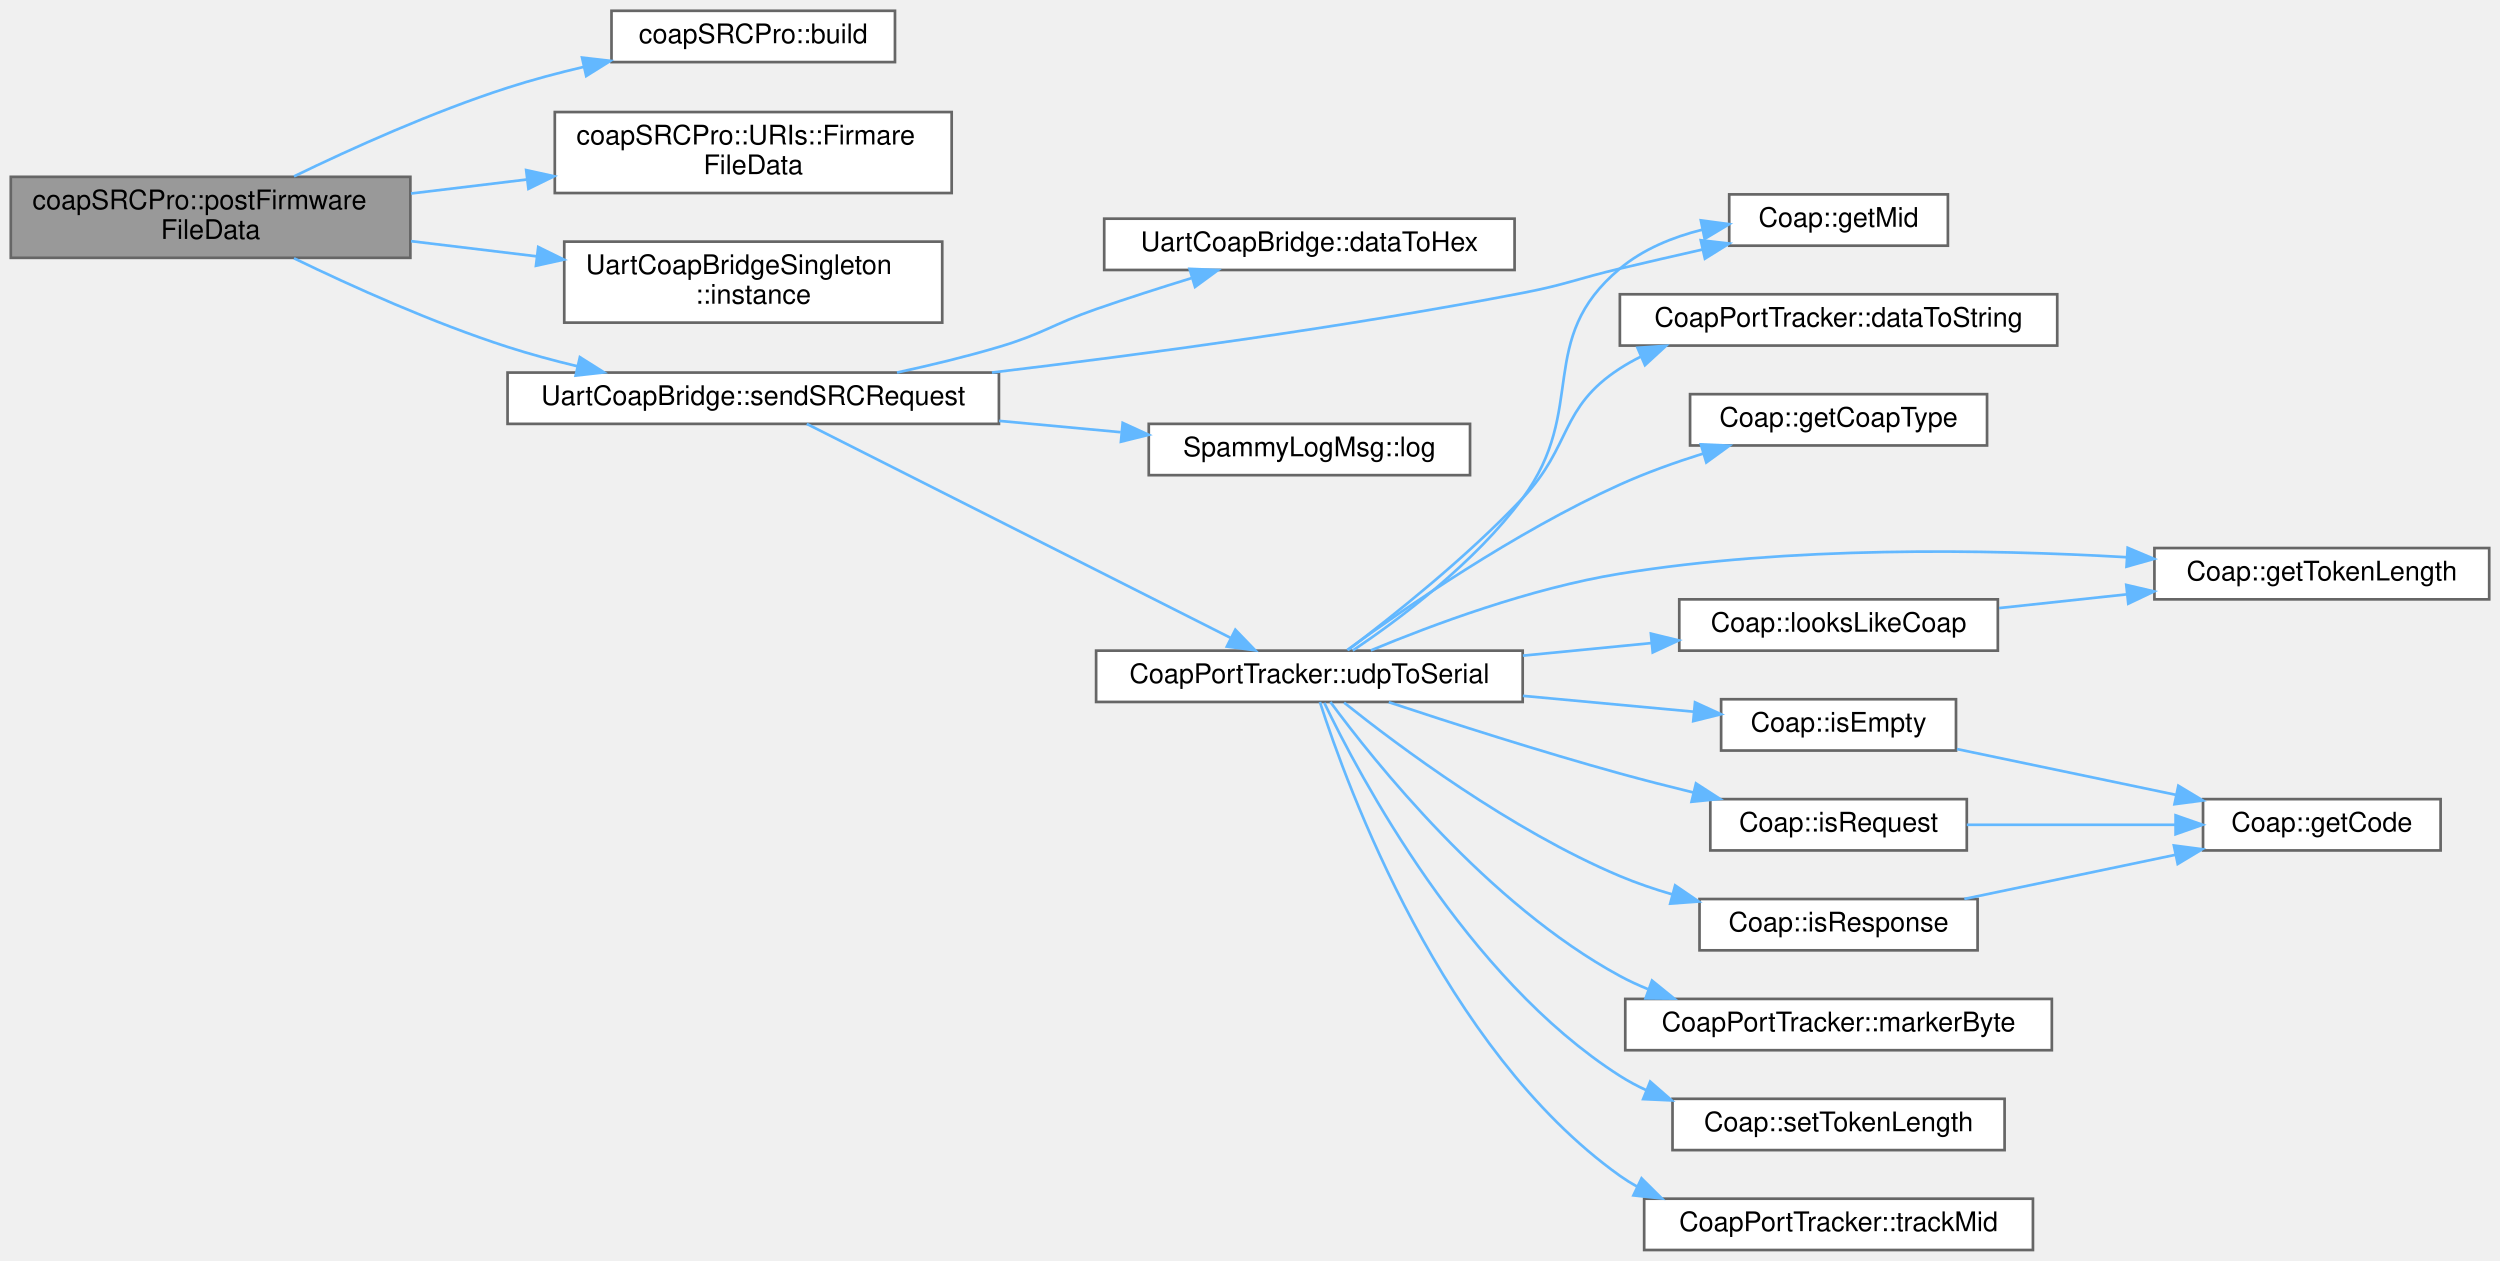
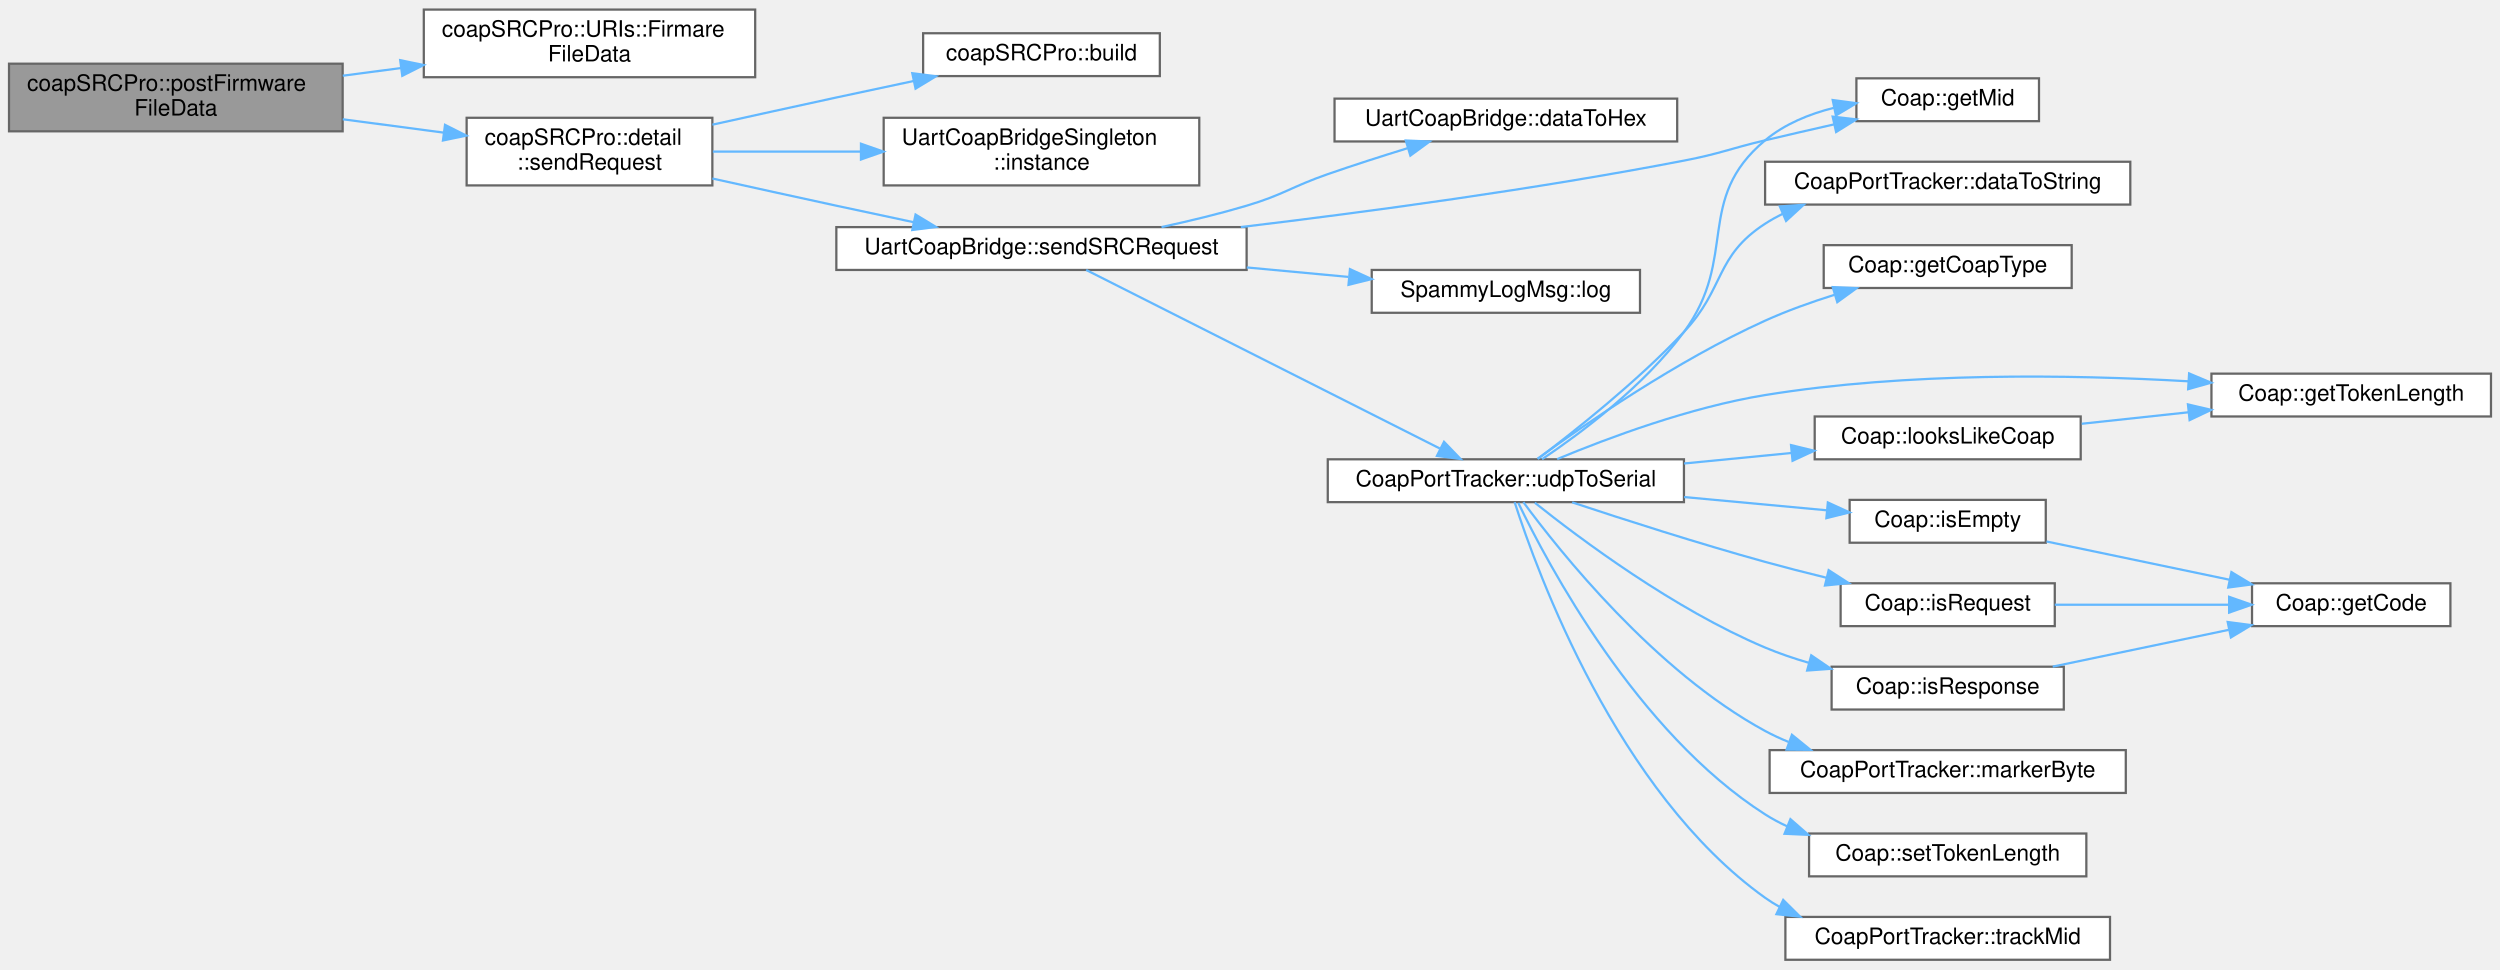
- <svg xmlns="http://www.w3.org/2000/svg" xmlns:xlink="http://www.w3.org/1999/xlink" width="926pt" height="467pt" viewBox="0.00 0.00 926.00 467.00">
-   <g id="graph0" class="graph" transform="scale(1 1) rotate(0) translate(4 463)">
+ <svg xmlns="http://www.w3.org/2000/svg" xmlns:xlink="http://www.w3.org/1999/xlink" width="1109pt" height="430pt" viewBox="0.00 0.00 1109.00 429.50">
+   <g id="graph0" class="graph" transform="scale(1 1) rotate(0) translate(4 425.5)">
    <g id="Node000001" class="node">
      <g id="a_Node000001">
-         <a xlink:title=" ">
+         <a xlink:title="Upload firmware file chunk data.">
          <polygon fill="#999999" stroke="#666666" points="148,-397.5 0,-397.5 0,-367.5 148,-367.5 148,-397.5" />
          <text text-anchor="start" x="8" y="-385.5" font-family="Helvetica,sans-Serif" font-size="10.00">coapSRCPro::postFirmware</text>
          <text text-anchor="middle" x="74" y="-374.5" font-family="Helvetica,sans-Serif" font-size="10.00">FileData</text>
        </a>
      </g>
    </g>
    <g id="Node000002" class="node">
      <g id="a_Node000002">
-         <a xlink:href="namespacecoapSRCPro.html#a7c0a5f2fdd9c2658b883a0c290caef10" target="_top" xlink:title=" ">
-           <polygon fill="white" stroke="#666666" points="327.5,-459 222.5,-459 222.5,-440 327.5,-440 327.5,-459" />
-           <text text-anchor="middle" x="275" y="-447" font-family="Helvetica,sans-Serif" font-size="10.00">coapSRCPro::build</text>
+         <a xlink:href="namespacecoapSRCPro_1_1URIs.html#ad220d30947e198b9b32110df5fdc1fdf" target="_top" xlink:title=" ">
+           <polygon fill="white" stroke="#666666" points="331,-421.5 184,-421.5 184,-391.5 331,-391.5 331,-421.5" />
+           <text text-anchor="start" x="192" y="-409.5" font-family="Helvetica,sans-Serif" font-size="10.00">coapSRCPro::URIs::Firmare</text>
+           <text text-anchor="middle" x="257.5" y="-398.5" font-family="Helvetica,sans-Serif" font-size="10.00">FileData</text>
        </a>
      </g>
    </g>
    <g id="edge1_Node000001_Node000002" class="edge">
      <g id="a_edge1_Node000001_Node000002">
        <a xlink:title=" ">
-           <path fill="none" stroke="#63b8ff" d="M104.89,-397.67C126.43,-408.11 156.44,-421.63 184,-430.5 193.03,-433.41 202.71,-435.99 212.25,-438.23" />
-           <polygon fill="#63b8ff" stroke="#63b8ff" points="211.59,-441.67 222.12,-440.46 213.13,-434.84 211.59,-441.67" />
+           <path fill="none" stroke="#63b8ff" d="M148.04,-392.16C156.53,-393.28 165.25,-394.43 173.86,-395.57" />
+           <polygon fill="#63b8ff" stroke="#63b8ff" points="173.53,-399.06 183.91,-396.9 174.45,-392.12 173.53,-399.06" />
        </a>
      </g>
    </g>
    <g id="Node000003" class="node">
      <g id="a_Node000003">
-         <a xlink:href="namespacecoapSRCPro_1_1URIs.html#ad220d30947e198b9b32110df5fdc1fdf" target="_top" xlink:title=" ">
-           <polygon fill="white" stroke="#666666" points="348.5,-421.5 201.5,-421.5 201.5,-391.5 348.5,-391.5 348.5,-421.5" />
-           <text text-anchor="start" x="209.5" y="-409.5" font-family="Helvetica,sans-Serif" font-size="10.00">coapSRCPro::URIs::Firmare</text>
-           <text text-anchor="middle" x="275" y="-398.5" font-family="Helvetica,sans-Serif" font-size="10.00">FileData</text>
+         <a xlink:href="namespacecoapSRCPro_1_1detail.html#a57db511d79e1217412f2e7b4b6b87414" target="_top" xlink:title=" ">
+           <polygon fill="white" stroke="#666666" points="312,-373.5 203,-373.5 203,-343.5 312,-343.5 312,-373.5" />
+           <text text-anchor="start" x="211" y="-361.5" font-family="Helvetica,sans-Serif" font-size="10.00">coapSRCPro::detail</text>
+           <text text-anchor="middle" x="257.5" y="-350.5" font-family="Helvetica,sans-Serif" font-size="10.00">::sendRequest</text>
        </a>
      </g>
    </g>
    <g id="edge2_Node000001_Node000003" class="edge">
      <g id="a_edge2_Node000001_Node000003">
        <a xlink:title=" ">
-           <path fill="none" stroke="#63b8ff" d="M148.25,-391.33C162.16,-393.01 176.81,-394.78 191,-396.49" />
-           <polygon fill="#63b8ff" stroke="#63b8ff" points="190.89,-400 201.23,-397.72 191.73,-393.05 190.89,-400" />
+           <path fill="none" stroke="#63b8ff" d="M148.04,-372.84C162.78,-370.89 178.17,-368.86 192.58,-366.95" />
+           <polygon fill="#63b8ff" stroke="#63b8ff" points="193.41,-370.37 202.86,-365.59 192.49,-363.43 193.41,-370.37" />
        </a>
      </g>
    </g>
    <g id="Node000004" class="node">
      <g id="a_Node000004">
-         <a xlink:href="classUartCoapBridgeSingleton.html#afc600618aaee339e66b8047b4084af42" target="_top" xlink:title=" ">
-           <polygon fill="white" stroke="#666666" points="345,-373.5 205,-373.5 205,-343.5 345,-343.5 345,-373.5" />
-           <text text-anchor="start" x="213" y="-361.5" font-family="Helvetica,sans-Serif" font-size="10.00">UartCoapBridgeSingleton</text>
-           <text text-anchor="middle" x="275" y="-350.5" font-family="Helvetica,sans-Serif" font-size="10.00">::instance</text>
-         </a>
-       </g>
-     </g>
-     <g id="edge3_Node000001_Node000004" class="edge">
-       <g id="a_edge3_Node000001_Node000004">
-         <a xlink:title=" ">
-           <path fill="none" stroke="#63b8ff" d="M148.25,-373.67C163.43,-371.83 179.49,-369.9 194.88,-368.04" />
-           <polygon fill="#63b8ff" stroke="#63b8ff" points="195.36,-371.51 204.87,-366.84 194.52,-364.56 195.36,-371.51" />
+         <a xlink:href="namespacecoapSRCPro.html#a7c0a5f2fdd9c2658b883a0c290caef10" target="_top" xlink:title=" ">
+           <polygon fill="white" stroke="#666666" points="510.5,-411 405.5,-411 405.5,-392 510.5,-392 510.5,-411" />
+           <text text-anchor="middle" x="458" y="-399" font-family="Helvetica,sans-Serif" font-size="10.00">coapSRCPro::build</text>
+         </a>
+       </g>
+     </g>
+     <g id="edge3_Node000003_Node000004" class="edge">
+       <g id="a_edge3_Node000003_Node000004">
+         <a xlink:title=" ">
+           <path fill="none" stroke="#63b8ff" d="M312.01,-370.44C329.53,-374.32 349.09,-378.63 367,-382.5 378.11,-384.9 389.99,-387.43 401.37,-389.84" />
+           <polygon fill="#63b8ff" stroke="#63b8ff" points="400.69,-393.28 411.2,-391.92 402.14,-386.43 400.69,-393.28" />
        </a>
      </g>
    </g>
    <g id="Node000005" class="node">
      <g id="a_Node000005">
-         <a xlink:href="classUartCoapBridge.html#aa4ee44522786a3581ea4d787ff3c1b10" target="_top" xlink:title=" ">
-           <polygon fill="white" stroke="#666666" points="366,-325 184,-325 184,-306 366,-306 366,-325" />
-           <text text-anchor="middle" x="275" y="-313" font-family="Helvetica,sans-Serif" font-size="10.00">UartCoapBridge::sendSRCRequest</text>
-         </a>
-       </g>
-     </g>
-     <g id="edge4_Node000001_Node000005" class="edge">
-       <g id="a_edge4_Node000001_Node000005">
-         <a xlink:title=" ">
-           <path fill="none" stroke="#63b8ff" d="M104.89,-367.33C126.43,-356.89 156.44,-343.37 184,-334.5 192.28,-331.83 201.12,-329.44 209.89,-327.33" />
-           <polygon fill="#63b8ff" stroke="#63b8ff" points="210.79,-330.71 219.75,-325.06 209.22,-323.89 210.79,-330.71" />
+         <a xlink:href="classUartCoapBridgeSingleton.html#afc600618aaee339e66b8047b4084af42" target="_top" xlink:title=" ">
+           <polygon fill="white" stroke="#666666" points="528,-373.5 388,-373.5 388,-343.5 528,-343.5 528,-373.5" />
+           <text text-anchor="start" x="396" y="-361.5" font-family="Helvetica,sans-Serif" font-size="10.00">UartCoapBridgeSingleton</text>
+           <text text-anchor="middle" x="458" y="-350.5" font-family="Helvetica,sans-Serif" font-size="10.00">::instance</text>
+         </a>
+       </g>
+     </g>
+     <g id="edge4_Node000003_Node000005" class="edge">
+       <g id="a_edge4_Node000003_Node000005">
+         <a xlink:title=" ">
+           <path fill="none" stroke="#63b8ff" d="M312.22,-358.5C332.43,-358.5 355.86,-358.5 377.9,-358.5" />
+           <polygon fill="#63b8ff" stroke="#63b8ff" points="377.92,-362 387.92,-358.5 377.92,-355 377.92,-362" />
        </a>
      </g>
    </g>
    <g id="Node000006" class="node">
      <g id="a_Node000006">
-         <a xlink:href="classUartCoapBridge.html#ae8f44c298022621122992b98cde6b4dc" target="_top" xlink:title=" ">
-           <polygon fill="white" stroke="#666666" points="557,-382 405,-382 405,-363 557,-363 557,-382" />
-           <text text-anchor="middle" x="481" y="-370" font-family="Helvetica,sans-Serif" font-size="10.00">UartCoapBridge::dataToHex</text>
-         </a>
-       </g>
-     </g>
-     <g id="edge5_Node000005_Node000006" class="edge">
-       <g id="a_edge5_Node000005_Node000006">
-         <a xlink:title=" ">
-           <path fill="none" stroke="#63b8ff" d="M328.24,-325.02C340.71,-327.71 353.91,-330.9 366,-334.5 382.45,-339.4 385.79,-342.86 402,-348.5 413.39,-352.46 425.82,-356.44 437.34,-359.99" />
-           <polygon fill="#63b8ff" stroke="#63b8ff" points="436.61,-363.42 447.19,-362.98 438.64,-356.72 436.61,-363.42" />
+         <a xlink:href="classUartCoapBridge.html#aa4ee44522786a3581ea4d787ff3c1b10" target="_top" xlink:title=" ">
+           <polygon fill="white" stroke="#666666" points="549,-325 367,-325 367,-306 549,-306 549,-325" />
+           <text text-anchor="middle" x="458" y="-313" font-family="Helvetica,sans-Serif" font-size="10.00">UartCoapBridge::sendSRCRequest</text>
+         </a>
+       </g>
+     </g>
+     <g id="edge5_Node000003_Node000006" class="edge">
+       <g id="a_edge5_Node000003_Node000006">
+         <a xlink:title=" ">
+           <path fill="none" stroke="#63b8ff" d="M312.01,-346.56C329.53,-342.68 349.09,-338.37 367,-334.5 378.11,-332.1 389.99,-329.57 401.37,-327.16" />
+           <polygon fill="#63b8ff" stroke="#63b8ff" points="402.14,-330.57 411.2,-325.08 400.69,-323.72 402.14,-330.57" />
        </a>
      </g>
    </g>
    <g id="Node000007" class="node">
      <g id="a_Node000007">
-         <a xlink:href="namespaceCoap.html#a4eafc1dd1abf0cd1b2cea134fd3c7fa0" target="_top" xlink:title=" ">
-           <polygon fill="white" stroke="#666666" points="717.5,-391 636.5,-391 636.5,-372 717.5,-372 717.5,-391" />
-           <text text-anchor="middle" x="677" y="-379" font-family="Helvetica,sans-Serif" font-size="10.00">Coap::getMid</text>
-         </a>
-       </g>
-     </g>
-     <g id="edge6_Node000005_Node000007" class="edge">
-       <g id="a_edge6_Node000005_Node000007">
-         <a xlink:title=" ">
-           <path fill="none" stroke="#63b8ff" d="M363.41,-325.02C419.78,-331.76 494.52,-341.86 560,-354.5 576.19,-357.63 579.95,-359.69 596,-363.5 605.87,-365.84 616.44,-368.28 626.56,-370.57" />
-           <polygon fill="#63b8ff" stroke="#63b8ff" points="625.96,-374.02 636.49,-372.8 627.5,-367.19 625.96,-374.02" />
+         <a xlink:href="classUartCoapBridge.html#ae8f44c298022621122992b98cde6b4dc" target="_top" xlink:title=" ">
+           <polygon fill="white" stroke="#666666" points="740,-382 588,-382 588,-363 740,-363 740,-382" />
+           <text text-anchor="middle" x="664" y="-370" font-family="Helvetica,sans-Serif" font-size="10.00">UartCoapBridge::dataToHex</text>
+         </a>
+       </g>
+     </g>
+     <g id="edge6_Node000006_Node000007" class="edge">
+       <g id="a_edge6_Node000006_Node000007">
+         <a xlink:title=" ">
+           <path fill="none" stroke="#63b8ff" d="M511.24,-325.02C523.71,-327.71 536.91,-330.9 549,-334.5 565.45,-339.4 568.79,-342.86 585,-348.5 596.39,-352.46 608.82,-356.44 620.34,-359.99" />
+           <polygon fill="#63b8ff" stroke="#63b8ff" points="619.61,-363.42 630.19,-362.98 621.64,-356.72 619.61,-363.42" />
        </a>
      </g>
    </g>
    <g id="Node000008" class="node">
      <g id="a_Node000008">
-         <a xlink:href="classSpammyLogMsg.html#aeca5f9ecea6b9b3f3725e9f1a8875f73" target="_top" xlink:title=" ">
-           <polygon fill="white" stroke="#666666" points="540.5,-306 421.5,-306 421.5,-287 540.5,-287 540.5,-306" />
-           <text text-anchor="middle" x="481" y="-294" font-family="Helvetica,sans-Serif" font-size="10.00">SpammyLogMsg::log</text>
-         </a>
-       </g>
-     </g>
-     <g id="edge7_Node000005_Node000008" class="edge">
-       <g id="a_edge7_Node000005_Node000008">
-         <a xlink:title=" ">
-           <path fill="none" stroke="#63b8ff" d="M366.07,-307.11C381.19,-305.7 396.66,-304.26 411.13,-302.91" />
-           <polygon fill="#63b8ff" stroke="#63b8ff" points="411.84,-306.36 421.47,-301.95 411.19,-299.39 411.84,-306.36" />
+         <a xlink:href="namespaceCoap.html#a4eafc1dd1abf0cd1b2cea134fd3c7fa0" target="_top" xlink:title=" ">
+           <polygon fill="white" stroke="#666666" points="900.5,-391 819.5,-391 819.5,-372 900.5,-372 900.5,-391" />
+           <text text-anchor="middle" x="860" y="-379" font-family="Helvetica,sans-Serif" font-size="10.00">Coap::getMid</text>
+         </a>
+       </g>
+     </g>
+     <g id="edge7_Node000006_Node000008" class="edge">
+       <g id="a_edge7_Node000006_Node000008">
+         <a xlink:title=" ">
+           <path fill="none" stroke="#63b8ff" d="M546.41,-325.02C602.78,-331.76 677.52,-341.86 743,-354.5 759.19,-357.63 762.95,-359.69 779,-363.5 788.87,-365.84 799.44,-368.28 809.56,-370.57" />
+           <polygon fill="#63b8ff" stroke="#63b8ff" points="808.96,-374.02 819.49,-372.8 810.5,-367.19 808.96,-374.02" />
        </a>
      </g>
    </g>
    <g id="Node000009" class="node">
      <g id="a_Node000009">
-         <a xlink:href="classCoapPortTracker.html#a463ad2f33a1aae8905340f5f7881754a" target="_top" xlink:title=" ">
-           <polygon fill="white" stroke="#666666" points="560,-222 402,-222 402,-203 560,-203 560,-222" />
-           <text text-anchor="middle" x="481" y="-210" font-family="Helvetica,sans-Serif" font-size="10.00">CoapPortTracker::udpToSerial</text>
-         </a>
-       </g>
-     </g>
-     <g id="edge8_Node000005_Node000009" class="edge">
-       <g id="a_edge8_Node000005_Node000009">
-         <a xlink:title=" ">
-           <path fill="none" stroke="#63b8ff" d="M294.83,-305.99C330.79,-287.84 409.43,-248.13 451.74,-226.77" />
-           <polygon fill="#63b8ff" stroke="#63b8ff" points="453.57,-229.76 460.92,-222.13 450.42,-223.51 453.57,-229.76" />
-         </a>
-       </g>
-     </g>
-     <g id="edge11_Node000009_Node000007" class="edge">
-       <g id="a_edge11_Node000009_Node000007">
-         <a xlink:title=" ">
-           <path fill="none" stroke="#63b8ff" d="M497.05,-222.03C514.26,-233.58 542.33,-254.5 560,-278.5 584.32,-311.54 564.51,-337.2 596,-363.5 604.62,-370.7 615.52,-375.17 626.47,-377.91" />
-           <polygon fill="#63b8ff" stroke="#63b8ff" points="625.99,-381.38 636.49,-379.97 627.4,-374.52 625.99,-381.38" />
+         <a xlink:href="classSpammyLogMsg.html#aeca5f9ecea6b9b3f3725e9f1a8875f73" target="_top" xlink:title=" ">
+           <polygon fill="white" stroke="#666666" points="723.5,-306 604.5,-306 604.5,-287 723.5,-287 723.5,-306" />
+           <text text-anchor="middle" x="664" y="-294" font-family="Helvetica,sans-Serif" font-size="10.00">SpammyLogMsg::log</text>
+         </a>
+       </g>
+     </g>
+     <g id="edge8_Node000006_Node000009" class="edge">
+       <g id="a_edge8_Node000006_Node000009">
+         <a xlink:title=" ">
+           <path fill="none" stroke="#63b8ff" d="M549.07,-307.11C564.19,-305.7 579.66,-304.26 594.13,-302.91" />
+           <polygon fill="#63b8ff" stroke="#63b8ff" points="594.84,-306.36 604.47,-301.95 594.19,-299.39 594.84,-306.36" />
        </a>
      </g>
    </g>
    <g id="Node000010" class="node">
      <g id="a_Node000010">
-         <a xlink:href="classCoapPortTracker.html#a23f5ab92e35e4717b2cfd603d55d05a4" target="_top" xlink:title=" ">
-           <polygon fill="white" stroke="#666666" points="758,-354 596,-354 596,-335 758,-335 758,-354" />
-           <text text-anchor="middle" x="677" y="-342" font-family="Helvetica,sans-Serif" font-size="10.00">CoapPortTracker::dataToString</text>
-         </a>
-       </g>
-     </g>
-     <g id="edge9_Node000009_Node000010" class="edge">
-       <g id="a_edge9_Node000009_Node000010">
-         <a xlink:title=" ">
-           <path fill="none" stroke="#63b8ff" d="M495.2,-222.2C511.38,-234.4 539.19,-256.43 560,-278.5 578.29,-297.9 573.61,-312.01 596,-326.5 598.47,-328.1 601.05,-329.55 603.73,-330.88" />
-           <polygon fill="#63b8ff" stroke="#63b8ff" points="602.53,-334.17 613.1,-334.91 605.3,-327.74 602.53,-334.17" />
+         <a xlink:href="classCoapPortTracker.html#a463ad2f33a1aae8905340f5f7881754a" target="_top" xlink:title=" ">
+           <polygon fill="white" stroke="#666666" points="743,-222 585,-222 585,-203 743,-203 743,-222" />
+           <text text-anchor="middle" x="664" y="-210" font-family="Helvetica,sans-Serif" font-size="10.00">CoapPortTracker::udpToSerial</text>
+         </a>
+       </g>
+     </g>
+     <g id="edge9_Node000006_Node000010" class="edge">
+       <g id="a_edge9_Node000006_Node000010">
+         <a xlink:title=" ">
+           <path fill="none" stroke="#63b8ff" d="M477.83,-305.99C513.79,-287.84 592.43,-248.13 634.74,-226.77" />
+           <polygon fill="#63b8ff" stroke="#63b8ff" points="636.57,-229.76 643.92,-222.13 633.42,-223.51 636.57,-229.76" />
+         </a>
+       </g>
+     </g>
+     <g id="edge12_Node000010_Node000008" class="edge">
+       <g id="a_edge12_Node000010_Node000008">
+         <a xlink:title=" ">
+           <path fill="none" stroke="#63b8ff" d="M680.05,-222.03C697.26,-233.58 725.33,-254.5 743,-278.5 767.32,-311.54 747.51,-337.2 779,-363.5 787.62,-370.7 798.52,-375.17 809.47,-377.91" />
+           <polygon fill="#63b8ff" stroke="#63b8ff" points="808.99,-381.38 819.49,-379.97 810.4,-374.52 808.99,-381.38" />
        </a>
      </g>
    </g>
    <g id="Node000011" class="node">
      <g id="a_Node000011">
-         <a xlink:href="namespaceCoap.html#a2c7ef4d78f7140c8b5d78554527bde07" target="_top" xlink:title=" ">
-           <polygon fill="white" stroke="#666666" points="732,-317 622,-317 622,-298 732,-298 732,-317" />
-           <text text-anchor="middle" x="677" y="-305" font-family="Helvetica,sans-Serif" font-size="10.00">Coap::getCoapType</text>
-         </a>
-       </g>
-     </g>
-     <g id="edge10_Node000009_Node000011" class="edge">
-       <g id="a_edge10_Node000009_Node000011">
-         <a xlink:title=" ">
-           <path fill="none" stroke="#63b8ff" d="M495.04,-222.24C515.57,-237.2 557.11,-265.94 596,-283.5 605.71,-287.89 616.45,-291.73 626.81,-294.99" />
-           <polygon fill="#63b8ff" stroke="#63b8ff" points="626,-298.4 636.59,-297.93 628.02,-291.7 626,-298.4" />
+         <a xlink:href="classCoapPortTracker.html#a23f5ab92e35e4717b2cfd603d55d05a4" target="_top" xlink:title=" ">
+           <polygon fill="white" stroke="#666666" points="941,-354 779,-354 779,-335 941,-335 941,-354" />
+           <text text-anchor="middle" x="860" y="-342" font-family="Helvetica,sans-Serif" font-size="10.00">CoapPortTracker::dataToString</text>
+         </a>
+       </g>
+     </g>
+     <g id="edge10_Node000010_Node000011" class="edge">
+       <g id="a_edge10_Node000010_Node000011">
+         <a xlink:title=" ">
+           <path fill="none" stroke="#63b8ff" d="M678.2,-222.2C694.38,-234.4 722.19,-256.43 743,-278.5 761.29,-297.9 756.61,-312.01 779,-326.5 781.47,-328.1 784.05,-329.55 786.73,-330.88" />
+           <polygon fill="#63b8ff" stroke="#63b8ff" points="785.53,-334.17 796.1,-334.91 788.3,-327.74 785.53,-334.17" />
        </a>
      </g>
    </g>
    <g id="Node000012" class="node">
      <g id="a_Node000012">
-         <a xlink:href="namespaceCoap.html#ae7eaf13c2533f43da88cc4543c5497f7" target="_top" xlink:title=" ">
-           <polygon fill="white" stroke="#666666" points="918,-260 794,-260 794,-241 918,-241 918,-260" />
-           <text text-anchor="middle" x="856" y="-248" font-family="Helvetica,sans-Serif" font-size="10.00">Coap::getTokenLength</text>
-         </a>
-       </g>
-     </g>
-     <g id="edge12_Node000009_Node000012" class="edge">
-       <g id="a_edge12_Node000009_Node000012">
-         <a xlink:title=" ">
-           <path fill="none" stroke="#63b8ff" d="M503.75,-222.09C526.3,-231.48 562.85,-245.12 596,-250.5 658.83,-260.7 731.37,-259.62 783.67,-256.61" />
-           <polygon fill="#63b8ff" stroke="#63b8ff" points="784.09,-260.09 793.85,-255.99 783.66,-253.11 784.09,-260.09" />
+         <a xlink:href="namespaceCoap.html#a2c7ef4d78f7140c8b5d78554527bde07" target="_top" xlink:title=" ">
+           <polygon fill="white" stroke="#666666" points="915,-317 805,-317 805,-298 915,-298 915,-317" />
+           <text text-anchor="middle" x="860" y="-305" font-family="Helvetica,sans-Serif" font-size="10.00">Coap::getCoapType</text>
+         </a>
+       </g>
+     </g>
+     <g id="edge11_Node000010_Node000012" class="edge">
+       <g id="a_edge11_Node000010_Node000012">
+         <a xlink:title=" ">
+           <path fill="none" stroke="#63b8ff" d="M678.04,-222.24C698.57,-237.2 740.11,-265.94 779,-283.5 788.71,-287.89 799.45,-291.73 809.81,-294.99" />
+           <polygon fill="#63b8ff" stroke="#63b8ff" points="809,-298.4 819.59,-297.93 811.02,-291.7 809,-298.4" />
        </a>
      </g>
    </g>
    <g id="Node000013" class="node">
      <g id="a_Node000013">
+         <a xlink:href="namespaceCoap.html#ae7eaf13c2533f43da88cc4543c5497f7" target="_top" xlink:title=" ">
+           <polygon fill="white" stroke="#666666" points="1101,-260 977,-260 977,-241 1101,-241 1101,-260" />
+           <text text-anchor="middle" x="1039" y="-248" font-family="Helvetica,sans-Serif" font-size="10.00">Coap::getTokenLength</text>
+         </a>
+       </g>
+     </g>
+     <g id="edge13_Node000010_Node000013" class="edge">
+       <g id="a_edge13_Node000010_Node000013">
+         <a xlink:title=" ">
+           <path fill="none" stroke="#63b8ff" d="M686.75,-222.09C709.3,-231.48 745.85,-245.12 779,-250.5 841.83,-260.7 914.37,-259.62 966.67,-256.61" />
+           <polygon fill="#63b8ff" stroke="#63b8ff" points="967.09,-260.09 976.85,-255.99 966.66,-253.11 967.09,-260.09" />
+         </a>
+       </g>
+     </g>
+     <g id="Node000014" class="node">
+       <g id="a_Node000014">
        <a xlink:href="namespaceCoap.html#aef9b24c76b4b954e229fc746b0005dfe" target="_top" xlink:title=" ">
-           <polygon fill="white" stroke="#666666" points="720.5,-204 633.5,-204 633.5,-185 720.5,-185 720.5,-204" />
-           <text text-anchor="middle" x="677" y="-192" font-family="Helvetica,sans-Serif" font-size="10.00">Coap::isEmpty</text>
-         </a>
-       </g>
-     </g>
-     <g id="edge13_Node000009_Node000013" class="edge">
-       <g id="a_edge13_Node000009_Node000013">
-         <a xlink:title=" ">
-           <path fill="none" stroke="#63b8ff" d="M560.07,-205.26C581.31,-203.29 603.81,-201.2 623.28,-199.39" />
-           <polygon fill="#63b8ff" stroke="#63b8ff" points="623.83,-202.86 633.46,-198.45 623.18,-195.89 623.83,-202.86" />
+           <polygon fill="white" stroke="#666666" points="903.5,-204 816.5,-204 816.5,-185 903.5,-185 903.5,-204" />
+           <text text-anchor="middle" x="860" y="-192" font-family="Helvetica,sans-Serif" font-size="10.00">Coap::isEmpty</text>
+         </a>
+       </g>
+     </g>
+     <g id="edge14_Node000010_Node000014" class="edge">
+       <g id="a_edge14_Node000010_Node000014">
+         <a xlink:title=" ">
+           <path fill="none" stroke="#63b8ff" d="M743.07,-205.26C764.31,-203.29 786.81,-201.2 806.28,-199.39" />
+           <polygon fill="#63b8ff" stroke="#63b8ff" points="806.83,-202.86 816.46,-198.45 806.18,-195.89 806.83,-202.86" />
+         </a>
+       </g>
+     </g>
+     <g id="Node000016" class="node">
+       <g id="a_Node000016">
+         <a xlink:href="namespaceCoap.html#af7c1dbc78feb0dbbfd48ba9a6f079b33" target="_top" xlink:title=" ">
+           <polygon fill="white" stroke="#666666" points="907.5,-167 812.5,-167 812.5,-148 907.5,-148 907.5,-167" />
+           <text text-anchor="middle" x="860" y="-155" font-family="Helvetica,sans-Serif" font-size="10.00">Coap::isRequest</text>
+         </a>
+       </g>
+     </g>
+     <g id="edge16_Node000010_Node000016" class="edge">
+       <g id="a_edge16_Node000010_Node000016">
+         <a xlink:title=" ">
+           <path fill="none" stroke="#63b8ff" d="M693.41,-202.9C716.37,-195.29 749.59,-184.62 779,-176.5 787.79,-174.07 797.18,-171.67 806.31,-169.44" />
+           <polygon fill="#63b8ff" stroke="#63b8ff" points="807.19,-172.83 816.09,-167.08 805.55,-166.02 807.19,-172.83" />
+         </a>
+       </g>
+     </g>
+     <g id="Node000017" class="node">
+       <g id="a_Node000017">
+         <a xlink:href="namespaceCoap.html#a73ff002a1ba1c6f6fbbf4e03d223046c" target="_top" xlink:title=" ">
+           <polygon fill="white" stroke="#666666" points="911.5,-130 808.5,-130 808.5,-111 911.5,-111 911.5,-130" />
+           <text text-anchor="middle" x="860" y="-118" font-family="Helvetica,sans-Serif" font-size="10.00">Coap::isResponse</text>
+         </a>
+       </g>
+     </g>
+     <g id="edge18_Node000010_Node000017" class="edge">
+       <g id="a_edge18_Node000010_Node000017">
+         <a xlink:title=" ">
+           <path fill="none" stroke="#63b8ff" d="M676.84,-202.75C696.7,-186.88 738.55,-155.53 779,-138.5 785.17,-135.9 791.77,-133.65 798.44,-131.71" />
+           <polygon fill="#63b8ff" stroke="#63b8ff" points="799.47,-135.05 808.22,-129.07 797.65,-128.3 799.47,-135.05" />
+         </a>
+       </g>
+     </g>
+     <g id="Node000018" class="node">
+       <g id="a_Node000018">
+         <a xlink:href="namespaceCoap.html#a6cddead9a1fe130c6d4698b525c56a88" target="_top" xlink:title=" ">
+           <polygon fill="white" stroke="#666666" points="919,-241 801,-241 801,-222 919,-222 919,-241" />
+           <text text-anchor="middle" x="860" y="-229" font-family="Helvetica,sans-Serif" font-size="10.00">Coap::looksLikeCoap</text>
+         </a>
+       </g>
+     </g>
+     <g id="edge20_Node000010_Node000018" class="edge">
+       <g id="a_edge20_Node000010_Node000018">
+         <a xlink:title=" ">
+           <path fill="none" stroke="#63b8ff" d="M743.07,-220.15C758.87,-221.69 775.38,-223.31 790.81,-224.82" />
+           <polygon fill="#63b8ff" stroke="#63b8ff" points="790.49,-228.31 800.78,-225.8 791.17,-221.34 790.49,-228.31" />
+         </a>
+       </g>
+     </g>
+     <g id="Node000019" class="node">
+       <g id="a_Node000019">
+         <a xlink:href="classCoapPortTracker.html#a875af97a61e91d36996d45c8a3124f18" target="_top" xlink:title=" ">
+           <polygon fill="white" stroke="#666666" points="939,-93 781,-93 781,-74 939,-74 939,-93" />
+           <text text-anchor="middle" x="860" y="-81" font-family="Helvetica,sans-Serif" font-size="10.00">CoapPortTracker::markerByte</text>
+         </a>
+       </g>
+     </g>
+     <g id="edge22_Node000010_Node000019" class="edge">
+       <g id="a_edge22_Node000010_Node000019">
+         <a xlink:title=" ">
+           <path fill="none" stroke="#63b8ff" d="M671.77,-202.99C687.75,-181.3 730.19,-127.96 779,-101.5 782.32,-99.7 785.82,-98.08 789.42,-96.62" />
+           <polygon fill="#63b8ff" stroke="#63b8ff" points="790.9,-99.8 799.12,-93.12 788.53,-93.22 790.9,-99.8" />
+         </a>
+       </g>
+     </g>
+     <g id="Node000020" class="node">
+       <g id="a_Node000020">
+         <a xlink:href="namespaceCoap.html#af739c916bfe029196c6587127eeed23e" target="_top" xlink:title=" ">
+           <polygon fill="white" stroke="#666666" points="921.5,-56 798.5,-56 798.5,-37 921.5,-37 921.5,-56" />
+           <text text-anchor="middle" x="860" y="-44" font-family="Helvetica,sans-Serif" font-size="10.00">Coap::setTokenLength</text>
+         </a>
+       </g>
+     </g>
+     <g id="edge23_Node000010_Node000020" class="edge">
+       <g id="a_edge23_Node000010_Node000020">
+         <a xlink:title=" ">
+           <path fill="none" stroke="#63b8ff" d="M669.52,-202.67C682.41,-175.81 722.13,-100.78 779,-64.5 782.12,-62.51 785.44,-60.73 788.88,-59.15" />
+           <polygon fill="#63b8ff" stroke="#63b8ff" points="790.23,-62.38 798.21,-55.41 787.62,-55.89 790.23,-62.38" />
+         </a>
+       </g>
+     </g>
+     <g id="Node000021" class="node">
+       <g id="a_Node000021">
+         <a xlink:href="classCoapPortTracker.html#ae0f104887b55cf7f419dc8398e6c1edf" target="_top" xlink:title=" ">
+           <polygon fill="white" stroke="#666666" points="932,-19 788,-19 788,0 932,0 932,-19" />
+           <text text-anchor="middle" x="860" y="-7" font-family="Helvetica,sans-Serif" font-size="10.00">CoapPortTracker::trackMid</text>
+         </a>
+       </g>
+     </g>
+     <g id="edge24_Node000010_Node000021" class="edge">
+       <g id="a_edge24_Node000010_Node000021">
+         <a xlink:title=" ">
+           <path fill="none" stroke="#63b8ff" d="M667.89,-202.98C677.78,-172.17 713.29,-74.4 779,-27.5 781.08,-26.02 783.26,-24.65 785.52,-23.4" />
+           <polygon fill="#63b8ff" stroke="#63b8ff" points="787.03,-26.55 794.55,-19.09 784.02,-20.23 787.03,-26.55" />
        </a>
      </g>
    </g>
    <g id="Node000015" class="node">
      <g id="a_Node000015">
-         <a xlink:href="namespaceCoap.html#af7c1dbc78feb0dbbfd48ba9a6f079b33" target="_top" xlink:title=" ">
-           <polygon fill="white" stroke="#666666" points="724.5,-167 629.5,-167 629.5,-148 724.5,-148 724.5,-167" />
-           <text text-anchor="middle" x="677" y="-155" font-family="Helvetica,sans-Serif" font-size="10.00">Coap::isRequest</text>
-         </a>
-       </g>
-     </g>
-     <g id="edge15_Node000009_Node000015" class="edge">
-       <g id="a_edge15_Node000009_Node000015">
-         <a xlink:title=" ">
-           <path fill="none" stroke="#63b8ff" d="M510.41,-202.9C533.37,-195.29 566.59,-184.62 596,-176.5 604.79,-174.07 614.18,-171.67 623.31,-169.44" />
-           <polygon fill="#63b8ff" stroke="#63b8ff" points="624.19,-172.83 633.09,-167.08 622.55,-166.02 624.19,-172.83" />
-         </a>
-       </g>
-     </g>
-     <g id="Node000016" class="node">
-       <g id="a_Node000016">
-         <a xlink:href="namespaceCoap.html#a73ff002a1ba1c6f6fbbf4e03d223046c" target="_top" xlink:title=" ">
-           <polygon fill="white" stroke="#666666" points="728.5,-130 625.5,-130 625.5,-111 728.5,-111 728.5,-130" />
-           <text text-anchor="middle" x="677" y="-118" font-family="Helvetica,sans-Serif" font-size="10.00">Coap::isResponse</text>
-         </a>
-       </g>
-     </g>
-     <g id="edge17_Node000009_Node000016" class="edge">
-       <g id="a_edge17_Node000009_Node000016">
-         <a xlink:title=" ">
-           <path fill="none" stroke="#63b8ff" d="M493.84,-202.75C513.7,-186.88 555.55,-155.53 596,-138.5 602.17,-135.9 608.77,-133.65 615.44,-131.71" />
-           <polygon fill="#63b8ff" stroke="#63b8ff" points="616.47,-135.05 625.22,-129.07 614.65,-128.3 616.47,-135.05" />
-         </a>
-       </g>
-     </g>
-     <g id="Node000017" class="node">
-       <g id="a_Node000017">
-         <a xlink:href="namespaceCoap.html#a6cddead9a1fe130c6d4698b525c56a88" target="_top" xlink:title=" ">
-           <polygon fill="white" stroke="#666666" points="736,-241 618,-241 618,-222 736,-222 736,-241" />
-           <text text-anchor="middle" x="677" y="-229" font-family="Helvetica,sans-Serif" font-size="10.00">Coap::looksLikeCoap</text>
-         </a>
-       </g>
-     </g>
-     <g id="edge19_Node000009_Node000017" class="edge">
-       <g id="a_edge19_Node000009_Node000017">
-         <a xlink:title=" ">
-           <path fill="none" stroke="#63b8ff" d="M560.07,-220.15C575.87,-221.69 592.38,-223.31 607.81,-224.82" />
-           <polygon fill="#63b8ff" stroke="#63b8ff" points="607.49,-228.31 617.78,-225.8 608.17,-221.34 607.49,-228.31" />
-         </a>
-       </g>
-     </g>
-     <g id="Node000018" class="node">
-       <g id="a_Node000018">
-         <a xlink:href="classCoapPortTracker.html#a875af97a61e91d36996d45c8a3124f18" target="_top" xlink:title=" ">
-           <polygon fill="white" stroke="#666666" points="756,-93 598,-93 598,-74 756,-74 756,-93" />
-           <text text-anchor="middle" x="677" y="-81" font-family="Helvetica,sans-Serif" font-size="10.00">CoapPortTracker::markerByte</text>
-         </a>
-       </g>
-     </g>
-     <g id="edge21_Node000009_Node000018" class="edge">
-       <g id="a_edge21_Node000009_Node000018">
-         <a xlink:title=" ">
-           <path fill="none" stroke="#63b8ff" d="M488.77,-202.99C504.75,-181.3 547.19,-127.96 596,-101.5 599.32,-99.7 602.82,-98.08 606.42,-96.62" />
-           <polygon fill="#63b8ff" stroke="#63b8ff" points="607.9,-99.8 616.12,-93.12 605.53,-93.22 607.9,-99.8" />
-         </a>
-       </g>
-     </g>
-     <g id="Node000019" class="node">
-       <g id="a_Node000019">
-         <a xlink:href="namespaceCoap.html#af739c916bfe029196c6587127eeed23e" target="_top" xlink:title=" ">
-           <polygon fill="white" stroke="#666666" points="738.5,-56 615.5,-56 615.5,-37 738.5,-37 738.5,-56" />
-           <text text-anchor="middle" x="677" y="-44" font-family="Helvetica,sans-Serif" font-size="10.00">Coap::setTokenLength</text>
-         </a>
-       </g>
-     </g>
-     <g id="edge22_Node000009_Node000019" class="edge">
-       <g id="a_edge22_Node000009_Node000019">
-         <a xlink:title=" ">
-           <path fill="none" stroke="#63b8ff" d="M486.52,-202.67C499.41,-175.81 539.13,-100.78 596,-64.5 599.12,-62.51 602.44,-60.73 605.88,-59.15" />
-           <polygon fill="#63b8ff" stroke="#63b8ff" points="607.23,-62.38 615.21,-55.41 604.62,-55.89 607.23,-62.38" />
-         </a>
-       </g>
-     </g>
-     <g id="Node000020" class="node">
-       <g id="a_Node000020">
-         <a xlink:href="classCoapPortTracker.html#ae0f104887b55cf7f419dc8398e6c1edf" target="_top" xlink:title=" ">
-           <polygon fill="white" stroke="#666666" points="749,-19 605,-19 605,0 749,0 749,-19" />
-           <text text-anchor="middle" x="677" y="-7" font-family="Helvetica,sans-Serif" font-size="10.00">CoapPortTracker::trackMid</text>
-         </a>
-       </g>
-     </g>
-     <g id="edge23_Node000009_Node000020" class="edge">
-       <g id="a_edge23_Node000009_Node000020">
-         <a xlink:title=" ">
-           <path fill="none" stroke="#63b8ff" d="M484.89,-202.98C494.78,-172.17 530.29,-74.4 596,-27.5 598.08,-26.02 600.26,-24.65 602.52,-23.4" />
-           <polygon fill="#63b8ff" stroke="#63b8ff" points="604.03,-26.55 611.55,-19.09 601.02,-20.23 604.03,-26.55" />
-         </a>
-       </g>
-     </g>
-     <g id="Node000014" class="node">
-       <g id="a_Node000014">
        <a xlink:href="namespaceCoap.html#a16f4853eb0c40d26d7905ebfadd9d5e7" target="_top" xlink:title=" ">
-           <polygon fill="white" stroke="#666666" points="900,-167 812,-167 812,-148 900,-148 900,-167" />
-           <text text-anchor="middle" x="856" y="-155" font-family="Helvetica,sans-Serif" font-size="10.00">Coap::getCode</text>
-         </a>
-       </g>
-     </g>
-     <g id="edge14_Node000013_Node000014" class="edge">
-       <g id="a_edge14_Node000013_Node000014">
-         <a xlink:title=" ">
-           <path fill="none" stroke="#63b8ff" d="M720.85,-185.54C745.23,-180.45 775.99,-174.02 801.9,-168.6" />
-           <polygon fill="#63b8ff" stroke="#63b8ff" points="802.86,-171.97 811.93,-166.5 801.43,-165.12 802.86,-171.97" />
-         </a>
-       </g>
-     </g>
-     <g id="edge16_Node000015_Node000014" class="edge">
-       <g id="a_edge16_Node000015_Node000014">
-         <a xlink:title=" ">
-           <path fill="none" stroke="#63b8ff" d="M724.5,-157.5C748.17,-157.5 777.04,-157.5 801.61,-157.5" />
-           <polygon fill="#63b8ff" stroke="#63b8ff" points="801.84,-161 811.84,-157.5 801.84,-154 801.84,-161" />
-         </a>
-       </g>
-     </g>
-     <g id="edge18_Node000016_Node000014" class="edge">
-       <g id="a_edge18_Node000016_Node000014">
-         <a xlink:title=" ">
-           <path fill="none" stroke="#63b8ff" d="M723.58,-130.03C747.44,-135.02 776.79,-141.15 801.69,-146.36" />
-           <polygon fill="#63b8ff" stroke="#63b8ff" points="801.2,-149.83 811.71,-148.45 802.63,-142.98 801.2,-149.83" />
-         </a>
-       </g>
-     </g>
-     <g id="edge20_Node000017_Node000012" class="edge">
-       <g id="a_edge20_Node000017_Node000012">
-         <a xlink:title=" ">
-           <path fill="none" stroke="#63b8ff" d="M736.45,-237.77C751.56,-239.4 768.01,-241.16 783.7,-242.85" />
-           <polygon fill="#63b8ff" stroke="#63b8ff" points="783.57,-246.35 793.88,-243.94 784.31,-239.39 783.57,-246.35" />
+           <polygon fill="white" stroke="#666666" points="1083,-167 995,-167 995,-148 1083,-148 1083,-167" />
+           <text text-anchor="middle" x="1039" y="-155" font-family="Helvetica,sans-Serif" font-size="10.00">Coap::getCode</text>
+         </a>
+       </g>
+     </g>
+     <g id="edge15_Node000014_Node000015" class="edge">
+       <g id="a_edge15_Node000014_Node000015">
+         <a xlink:title=" ">
+           <path fill="none" stroke="#63b8ff" d="M903.85,-185.54C928.23,-180.45 958.99,-174.02 984.9,-168.6" />
+           <polygon fill="#63b8ff" stroke="#63b8ff" points="985.86,-171.97 994.93,-166.5 984.43,-165.12 985.86,-171.97" />
+         </a>
+       </g>
+     </g>
+     <g id="edge17_Node000016_Node000015" class="edge">
+       <g id="a_edge17_Node000016_Node000015">
+         <a xlink:title=" ">
+           <path fill="none" stroke="#63b8ff" d="M907.5,-157.5C931.17,-157.5 960.04,-157.5 984.61,-157.5" />
+           <polygon fill="#63b8ff" stroke="#63b8ff" points="984.84,-161 994.84,-157.5 984.84,-154 984.84,-161" />
+         </a>
+       </g>
+     </g>
+     <g id="edge19_Node000017_Node000015" class="edge">
+       <g id="a_edge19_Node000017_Node000015">
+         <a xlink:title=" ">
+           <path fill="none" stroke="#63b8ff" d="M906.58,-130.03C930.44,-135.02 959.79,-141.15 984.69,-146.36" />
+           <polygon fill="#63b8ff" stroke="#63b8ff" points="984.2,-149.83 994.71,-148.45 985.63,-142.98 984.2,-149.83" />
+         </a>
+       </g>
+     </g>
+     <g id="edge21_Node000018_Node000013" class="edge">
+       <g id="a_edge21_Node000018_Node000013">
+         <a xlink:title=" ">
+           <path fill="none" stroke="#63b8ff" d="M919.45,-237.77C934.56,-239.4 951.01,-241.16 966.7,-242.85" />
+           <polygon fill="#63b8ff" stroke="#63b8ff" points="966.57,-246.35 976.88,-243.94 967.31,-239.39 966.57,-246.35" />
        </a>
      </g>
    </g>
  </g>
</svg>
